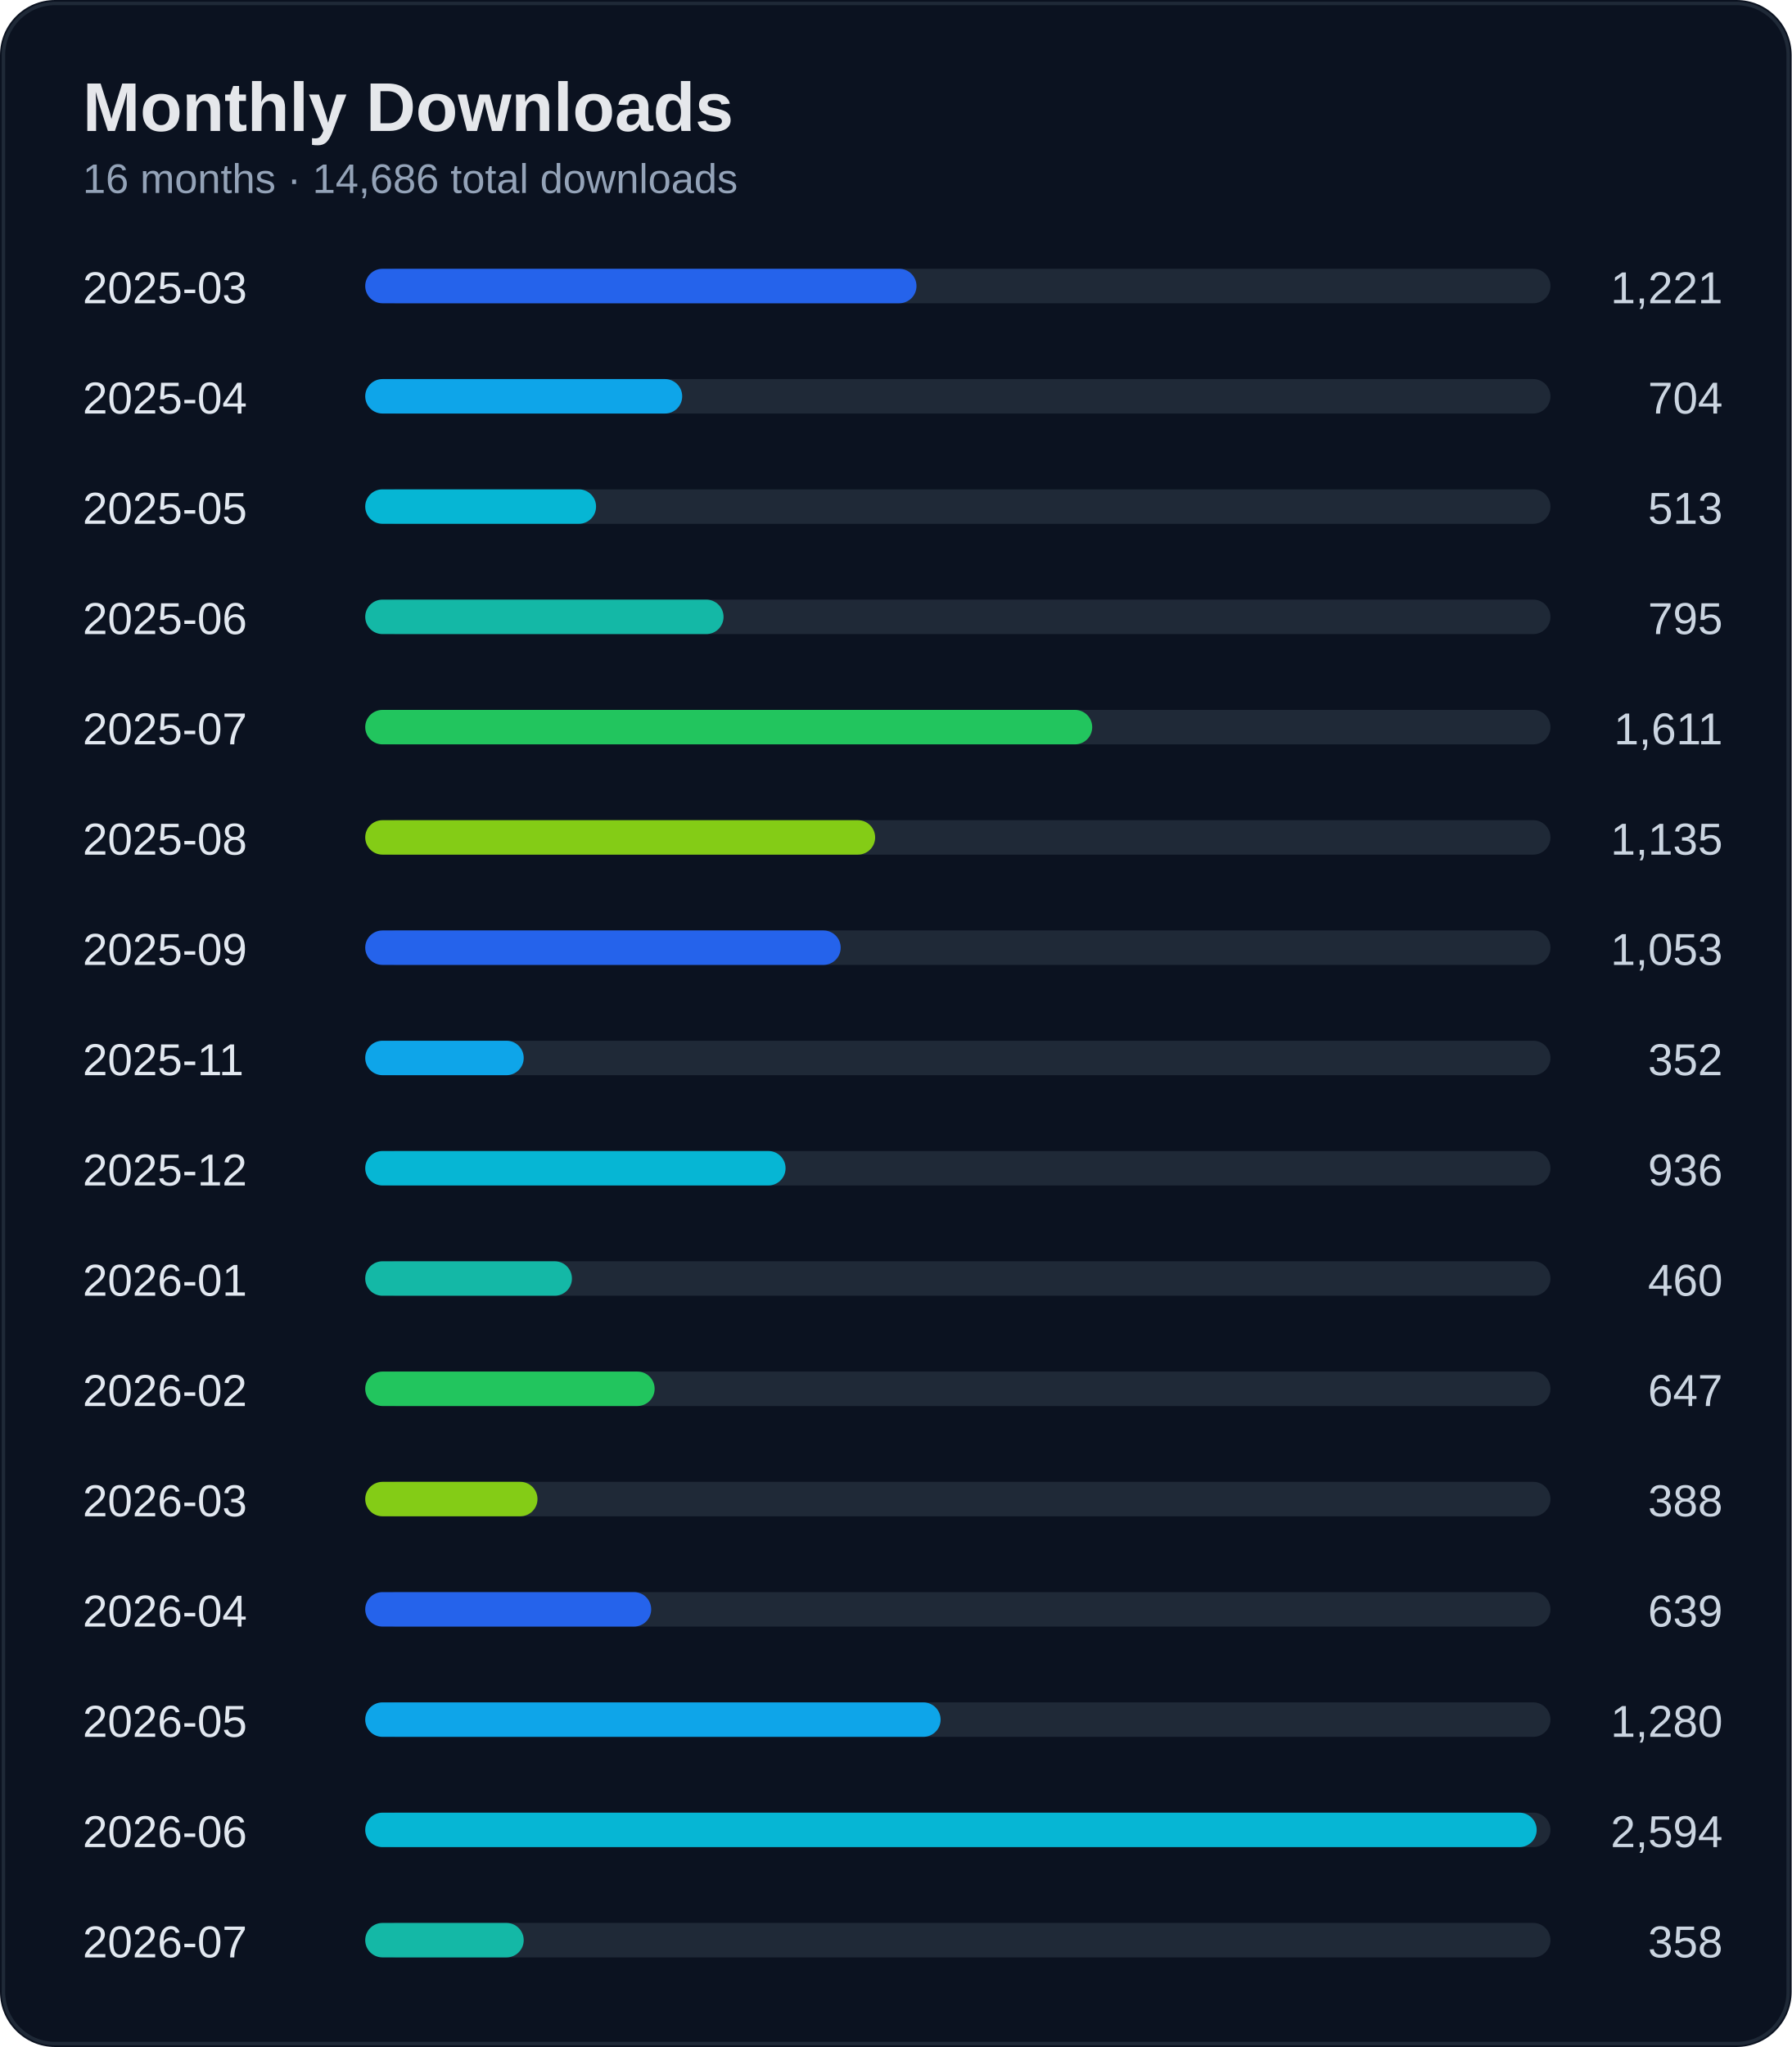
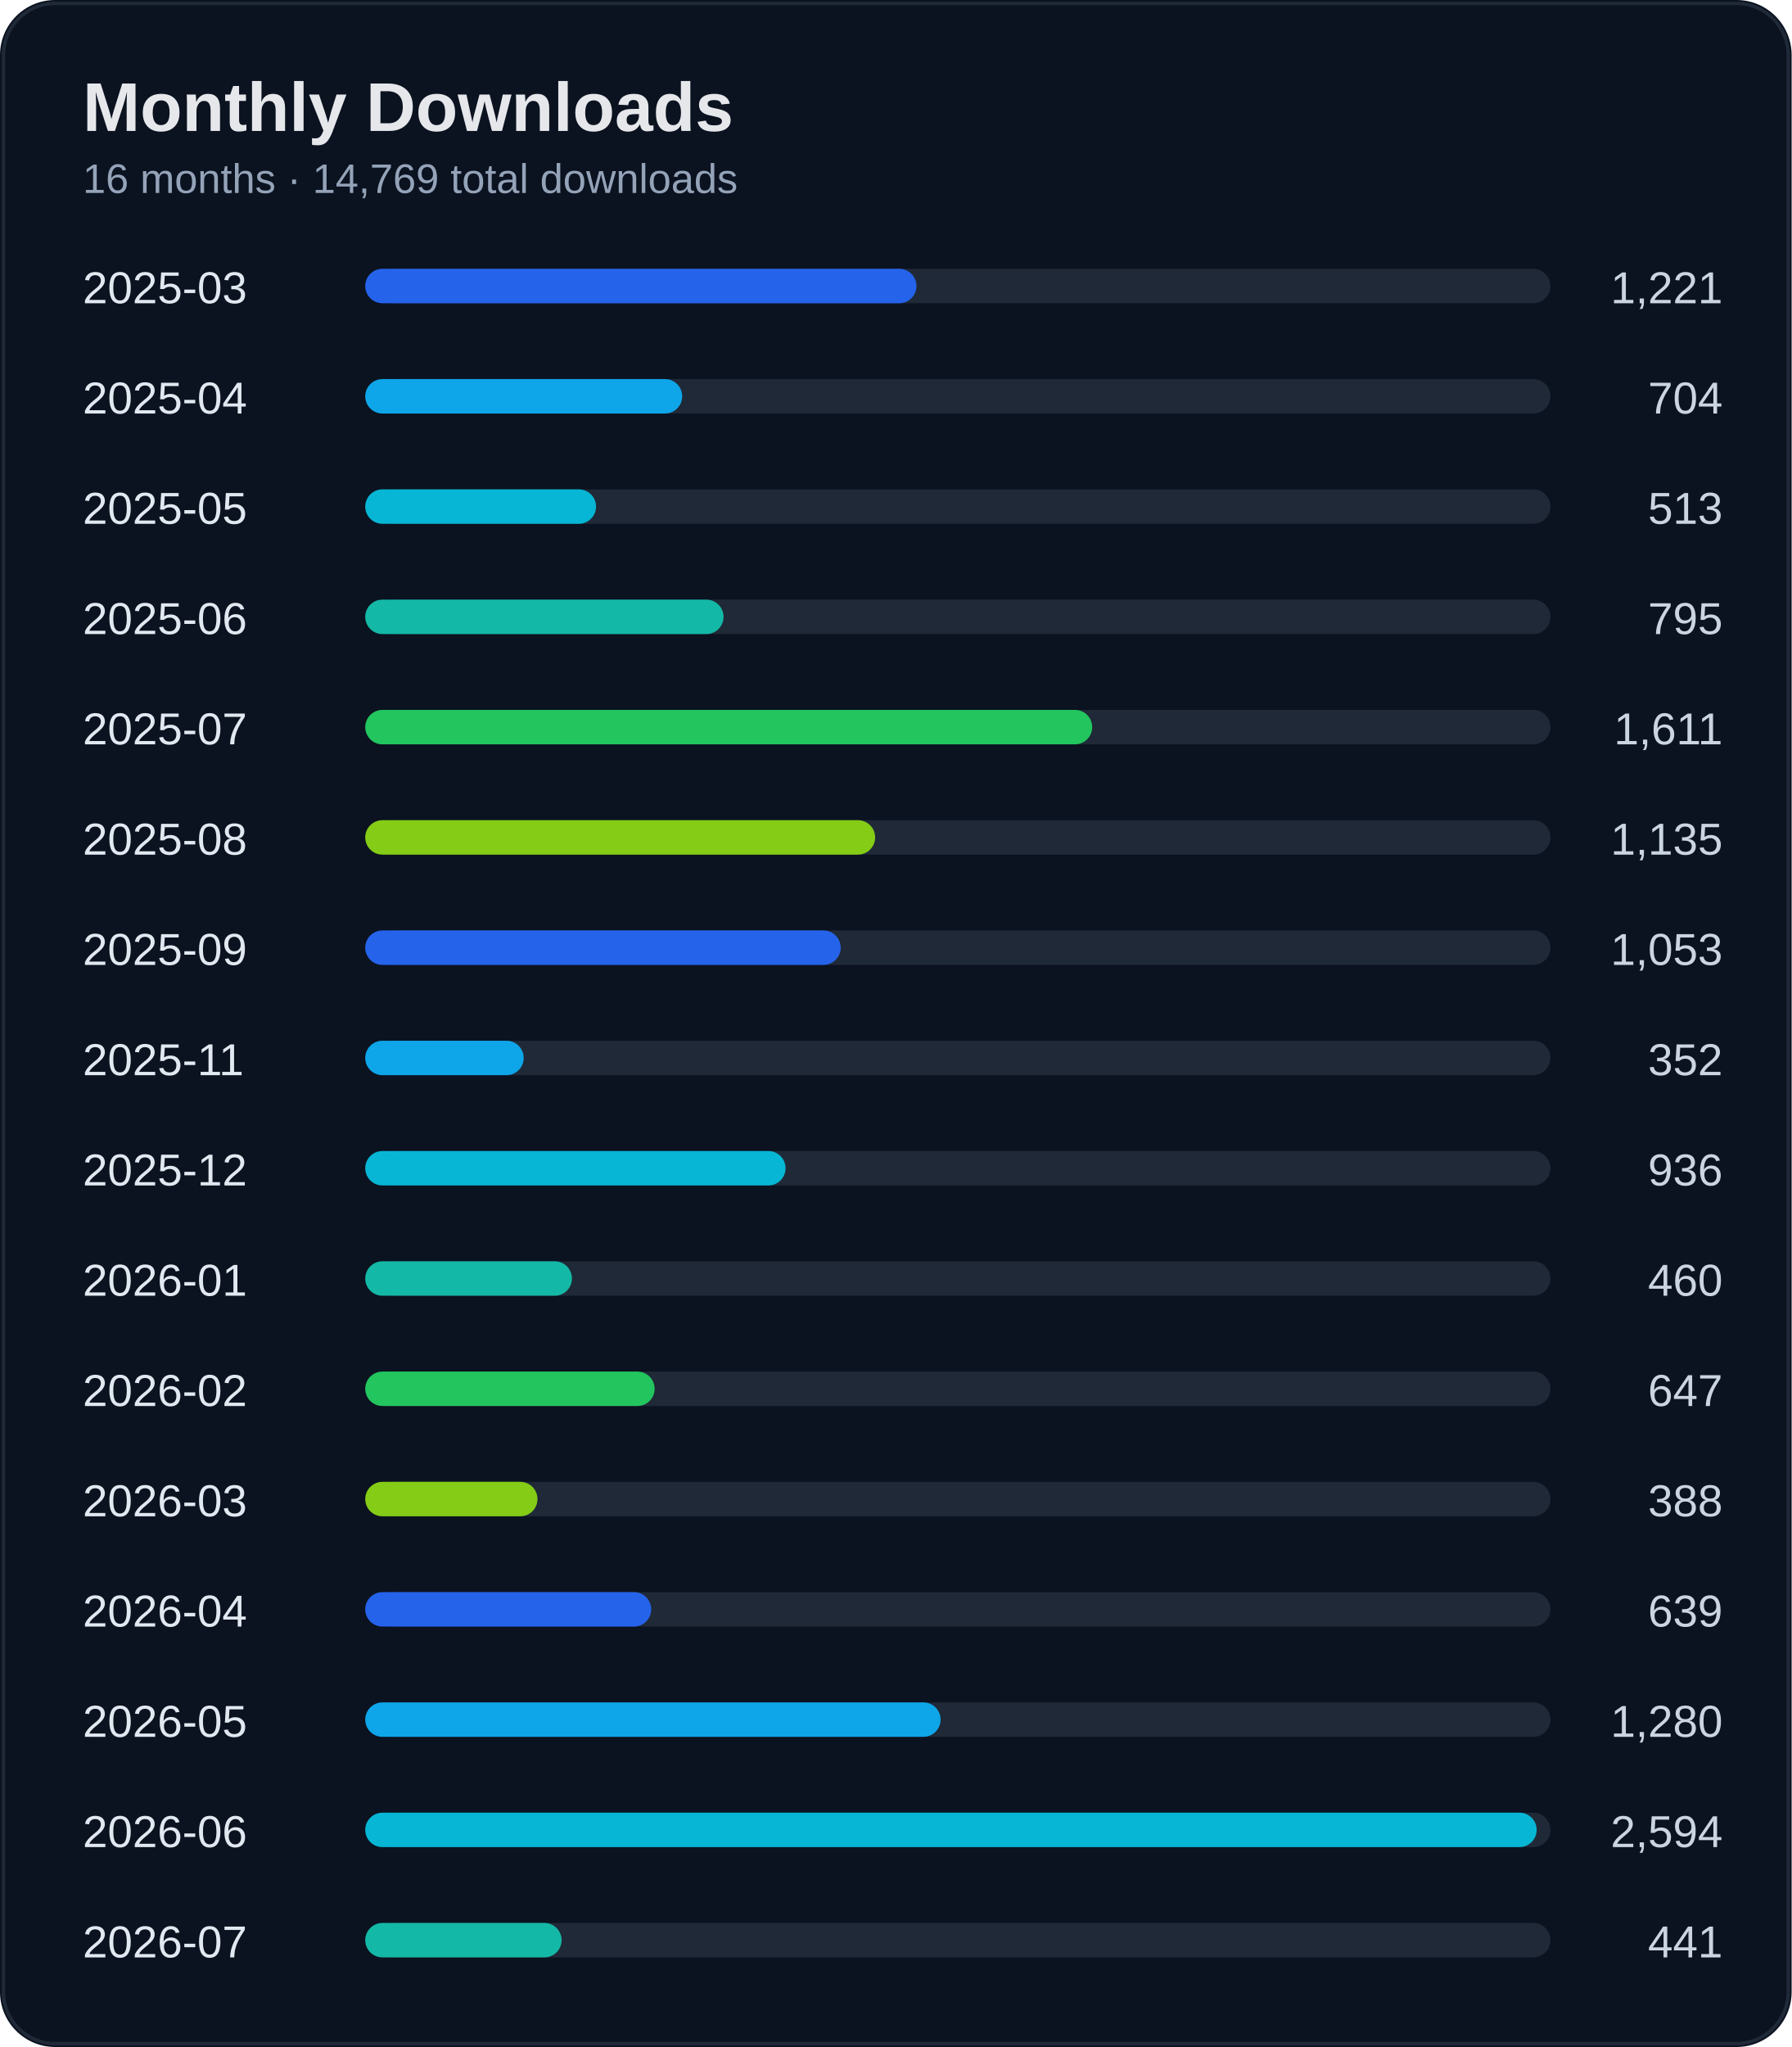
<svg xmlns="http://www.w3.org/2000/svg" width="520" height="594" viewBox="0 0 520 594">
  <rect width="100%" height="100%" rx="16" fill="#0b1220" />
  <rect x="1" y="1" width="518" height="592" rx="15" fill="none" stroke="#1f2937" />
  <text x="24" y="38" fill="#e5e7eb" font-size="20" font-weight="700" font-family="Segoe UI, Arial">Monthly Downloads</text>
-   <text x="24" y="56" fill="#94a3b8" font-size="12" font-family="Segoe UI, Arial">16 months · 14,686 total downloads</text>
+   <text x="24" y="56" fill="#94a3b8" font-size="12" font-family="Segoe UI, Arial">16 months · 14,769 total downloads</text>
  <text x="24" y="88" fill="#e2e8f0" font-size="13" font-family="Segoe UI, Arial">2025-03</text>
  <text x="500" y="88" fill="#cbd5e1" font-size="13" text-anchor="end" font-family="Segoe UI, Arial">1,221</text>
  <rect x="110" y="78" width="340" height="10" rx="5" fill="#1f2937" />
  <rect x="106" y="78" width="160" height="10" rx="5" fill="#2563eb" />
  <text x="24" y="120" fill="#e2e8f0" font-size="13" font-family="Segoe UI, Arial">2025-04</text>
  <text x="500" y="120" fill="#cbd5e1" font-size="13" text-anchor="end" font-family="Segoe UI, Arial">704</text>
  <rect x="110" y="110" width="340" height="10" rx="5" fill="#1f2937" />
  <rect x="106" y="110" width="92" height="10" rx="5" fill="#0ea5e9" />
  <text x="24" y="152" fill="#e2e8f0" font-size="13" font-family="Segoe UI, Arial">2025-05</text>
  <text x="500" y="152" fill="#cbd5e1" font-size="13" text-anchor="end" font-family="Segoe UI, Arial">513</text>
  <rect x="110" y="142" width="340" height="10" rx="5" fill="#1f2937" />
  <rect x="106" y="142" width="67" height="10" rx="5" fill="#06b6d4" />
  <text x="24" y="184" fill="#e2e8f0" font-size="13" font-family="Segoe UI, Arial">2025-06</text>
  <text x="500" y="184" fill="#cbd5e1" font-size="13" text-anchor="end" font-family="Segoe UI, Arial">795</text>
  <rect x="110" y="174" width="340" height="10" rx="5" fill="#1f2937" />
  <rect x="106" y="174" width="104" height="10" rx="5" fill="#14b8a6" />
  <text x="24" y="216" fill="#e2e8f0" font-size="13" font-family="Segoe UI, Arial">2025-07</text>
  <text x="500" y="216" fill="#cbd5e1" font-size="13" text-anchor="end" font-family="Segoe UI, Arial">1,611</text>
  <rect x="110" y="206" width="340" height="10" rx="5" fill="#1f2937" />
  <rect x="106" y="206" width="211" height="10" rx="5" fill="#22c55e" />
  <text x="24" y="248" fill="#e2e8f0" font-size="13" font-family="Segoe UI, Arial">2025-08</text>
  <text x="500" y="248" fill="#cbd5e1" font-size="13" text-anchor="end" font-family="Segoe UI, Arial">1,135</text>
  <rect x="110" y="238" width="340" height="10" rx="5" fill="#1f2937" />
  <rect x="106" y="238" width="148" height="10" rx="5" fill="#84cc16" />
  <text x="24" y="280" fill="#e2e8f0" font-size="13" font-family="Segoe UI, Arial">2025-09</text>
  <text x="500" y="280" fill="#cbd5e1" font-size="13" text-anchor="end" font-family="Segoe UI, Arial">1,053</text>
  <rect x="110" y="270" width="340" height="10" rx="5" fill="#1f2937" />
  <rect x="106" y="270" width="138" height="10" rx="5" fill="#2563eb" />
  <text x="24" y="312" fill="#e2e8f0" font-size="13" font-family="Segoe UI, Arial">2025-11</text>
  <text x="500" y="312" fill="#cbd5e1" font-size="13" text-anchor="end" font-family="Segoe UI, Arial">352</text>
  <rect x="110" y="302" width="340" height="10" rx="5" fill="#1f2937" />
  <rect x="106" y="302" width="46" height="10" rx="5" fill="#0ea5e9" />
  <text x="24" y="344" fill="#e2e8f0" font-size="13" font-family="Segoe UI, Arial">2025-12</text>
  <text x="500" y="344" fill="#cbd5e1" font-size="13" text-anchor="end" font-family="Segoe UI, Arial">936</text>
  <rect x="110" y="334" width="340" height="10" rx="5" fill="#1f2937" />
  <rect x="106" y="334" width="122" height="10" rx="5" fill="#06b6d4" />
  <text x="24" y="376" fill="#e2e8f0" font-size="13" font-family="Segoe UI, Arial">2026-01</text>
  <text x="500" y="376" fill="#cbd5e1" font-size="13" text-anchor="end" font-family="Segoe UI, Arial">460</text>
  <rect x="110" y="366" width="340" height="10" rx="5" fill="#1f2937" />
  <rect x="106" y="366" width="60" height="10" rx="5" fill="#14b8a6" />
  <text x="24" y="408" fill="#e2e8f0" font-size="13" font-family="Segoe UI, Arial">2026-02</text>
  <text x="500" y="408" fill="#cbd5e1" font-size="13" text-anchor="end" font-family="Segoe UI, Arial">647</text>
  <rect x="110" y="398" width="340" height="10" rx="5" fill="#1f2937" />
  <rect x="106" y="398" width="84" height="10" rx="5" fill="#22c55e" />
  <text x="24" y="440" fill="#e2e8f0" font-size="13" font-family="Segoe UI, Arial">2026-03</text>
  <text x="500" y="440" fill="#cbd5e1" font-size="13" text-anchor="end" font-family="Segoe UI, Arial">388</text>
  <rect x="110" y="430" width="340" height="10" rx="5" fill="#1f2937" />
  <rect x="106" y="430" width="50" height="10" rx="5" fill="#84cc16" />
  <text x="24" y="472" fill="#e2e8f0" font-size="13" font-family="Segoe UI, Arial">2026-04</text>
  <text x="500" y="472" fill="#cbd5e1" font-size="13" text-anchor="end" font-family="Segoe UI, Arial">639</text>
  <rect x="110" y="462" width="340" height="10" rx="5" fill="#1f2937" />
  <rect x="106" y="462" width="83" height="10" rx="5" fill="#2563eb" />
  <text x="24" y="504" fill="#e2e8f0" font-size="13" font-family="Segoe UI, Arial">2026-05</text>
  <text x="500" y="504" fill="#cbd5e1" font-size="13" text-anchor="end" font-family="Segoe UI, Arial">1,280</text>
  <rect x="110" y="494" width="340" height="10" rx="5" fill="#1f2937" />
  <rect x="106" y="494" width="167" height="10" rx="5" fill="#0ea5e9" />
  <text x="24" y="536" fill="#e2e8f0" font-size="13" font-family="Segoe UI, Arial">2026-06</text>
  <text x="500" y="536" fill="#cbd5e1" font-size="13" text-anchor="end" font-family="Segoe UI, Arial">2,594</text>
  <rect x="110" y="526" width="340" height="10" rx="5" fill="#1f2937" />
  <rect x="106" y="526" width="340" height="10" rx="5" fill="#06b6d4" />
  <text x="24" y="568" fill="#e2e8f0" font-size="13" font-family="Segoe UI, Arial">2026-07</text>
-   <text x="500" y="568" fill="#cbd5e1" font-size="13" text-anchor="end" font-family="Segoe UI, Arial">358</text>
+   <text x="500" y="568" fill="#cbd5e1" font-size="13" text-anchor="end" font-family="Segoe UI, Arial">441</text>
  <rect x="110" y="558" width="340" height="10" rx="5" fill="#1f2937" />
-   <rect x="106" y="558" width="46" height="10" rx="5" fill="#14b8a6" />
+   <rect x="106" y="558" width="57" height="10" rx="5" fill="#14b8a6" />
</svg>
